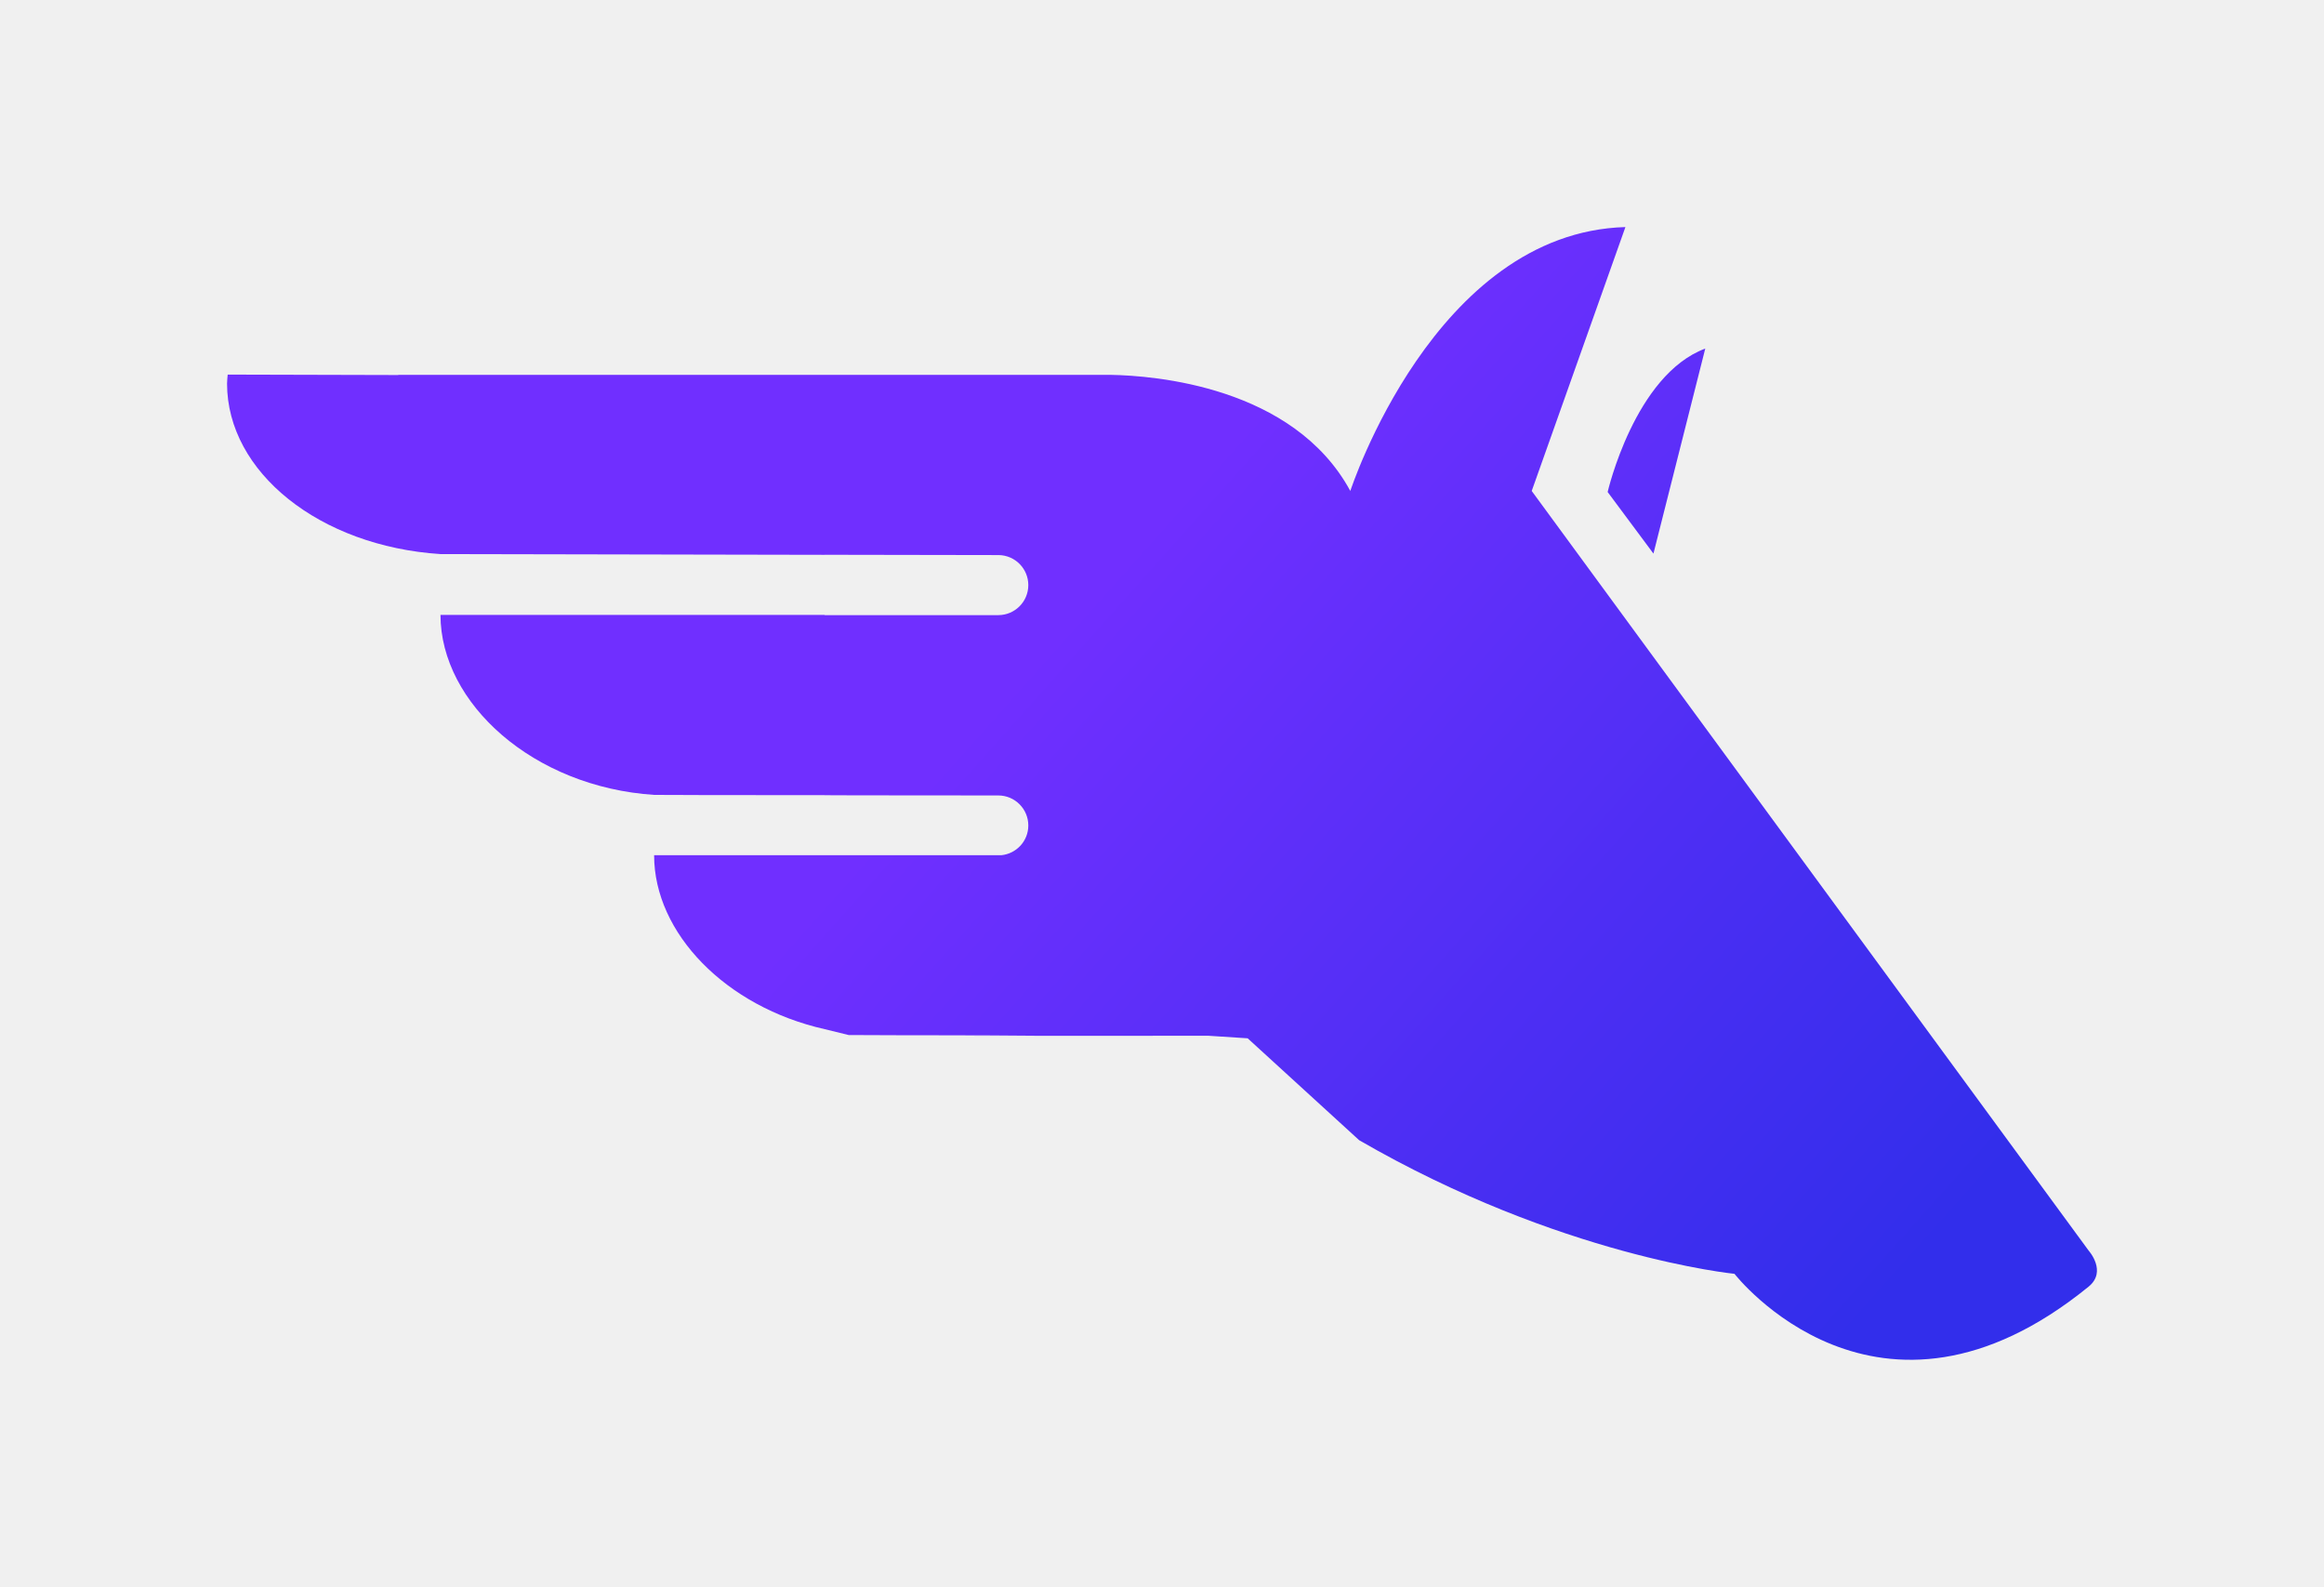
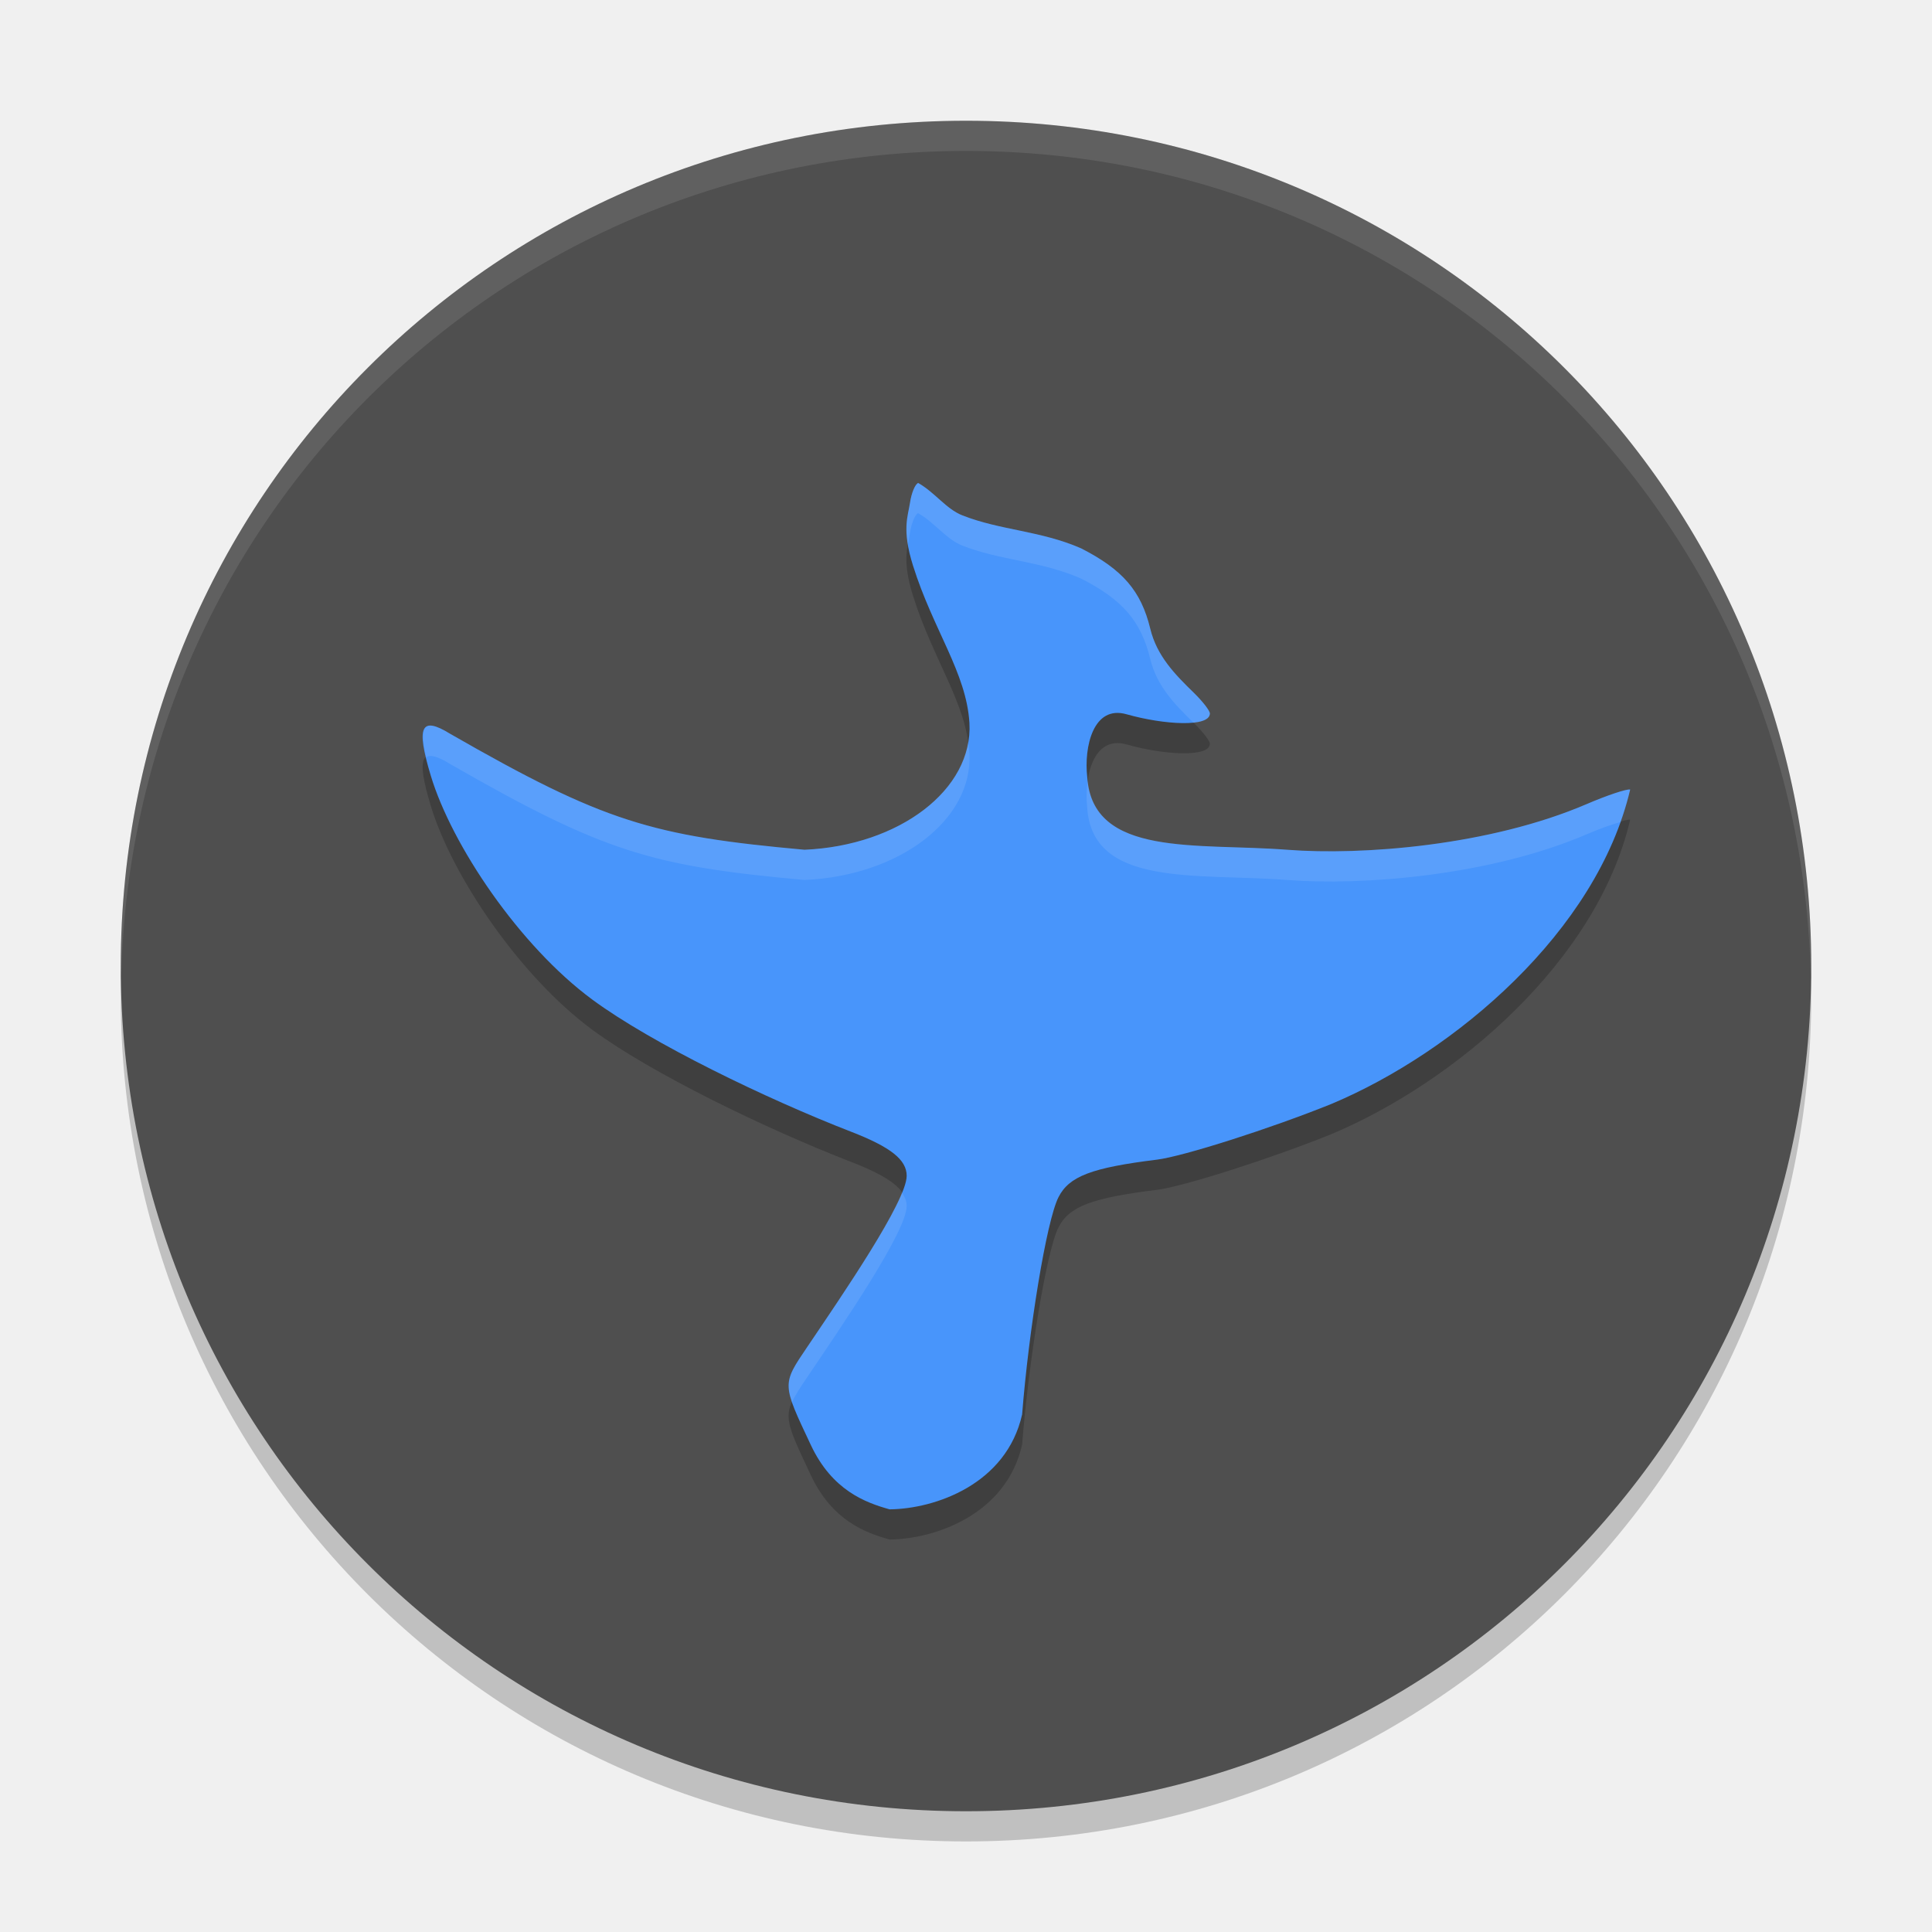
- <svg xmlns="http://www.w3.org/2000/svg" xmlns:xlink="http://www.w3.org/1999/xlink" width="51.181mm" height="34.943mm" viewBox="0 0 51.181 34.943" version="1.1" id="svg5807">
-   <defs id="defs5801">
-     <linearGradient id="linearGradient5890">
-       <stop style="stop-color:#322eeb;stop-opacity:1" offset="0" id="stop5886" />
-       <stop style="stop-color:#702fff;stop-opacity:1" offset="1" id="stop5888" />
-     </linearGradient>
-     <linearGradient xlink:href="#linearGradient5890" id="linearGradient5892" x1="37.362" y1="294.65" x2="19.99" y2="279.148" gradientUnits="userSpaceOnUse" gradientTransform="matrix(3.779528,0,0,3.779528,18.89764,-1009.351)" />
-   </defs>
-   <g id="layer1" transform="translate(5,-267.0574)">
-     <path style="display:inline;fill:url(#linearGradient5892);fill-opacity:1;stroke-width:0.997" d="m 135.293,18.898 c -15.91,0.45 -22.898,21.963 -22.898,21.963 -4.741,-8.737 -16.406,-9.6 -19.92,-9.662 l -59.322,-0.002 c -4.8e-4,0.004 -9.09e-4,0.008 -0.002,0.016 l -14.199,-0.037 c -0.026,0.25 -0.044,0.501 -0.053,0.752 0.008,7.377 7.712,13.531 17.76,14.186 l 31.982,0.062 v -0.004 l 14.494,0.025 c 1.363,0.023 2.456,1.135 2.457,2.498 0,1.378 -1.115,2.496 -2.492,2.5 v 0.002 H 68.641 v -0.021 H 37.486 c -0.606,0 -0.256,3.8e-5 -0.822,0 v 0.002 c 0.009,7.376 7.75,14.324 17.797,14.979 0,0 1.558,0.003 1.629,0.004 0.544,0.004 2.014,0.018 12.535,0.018 0.012,7.56e-4 0.025,0.003 0.037,0.004 0,0 1.917,0.02 14.438,0.02 1.378,0.004 2.492,1.122 2.492,2.5 0,1.295 -0.988,2.347 -2.25,2.475 h -12.701 -2 -14.195 v 0.016 c 0.007,6.467 5.958,12.602 14.195,14.459 l 2,0.49 c 5.267,0.033 10.535,0.004 15.803,0.059 -16.819,0.008 11.125,0.002 14.156,0.002 l 3.25,0.211 9.283,8.482 c 16.746,9.688 31.238,11.119 31.238,11.119 0,0 11.903,15.362 29.475,1.068 1.556,-1.266 0.014,-2.988 0.014,-2.988 L 127.494,40.861 Z M 36.664,51.178 c -8.32,0 -13.595,-9.23e-4 -14.051,-0.002 v 0.002 c -0.43,-5.67e-4 4.377,-3.4e-4 14.051,0 z M 141.939,29.01 c -5.875,2.187 -8.125,11.938 -8.125,11.938 l 3.812,5.125 z" id="rect269-7-1-0" transform="matrix(0.2645833,0,0,0.2645833,-5,267.0574)" />
-   </g>
+ <svg xmlns="http://www.w3.org/2000/svg" width="64" height="64" version="1">
+   <path style="opacity:0.2" d="M 32,5 C 16.488,5 4,17.488 4,33 4,48.512 16.488,61 32,61 47.512,61 60,48.512 60,33 60,17.488 47.512,5 32,5 Z" />
+   <path style="fill:#4f4f4f" d="M 32,4 C 16.488,4 4,16.488 4,32 4,47.512 16.488,60 32,60 47.512,60 60,47.512 60,32 60,16.488 47.512,4 32,4 Z" />
+   <path style="opacity:0.2" d="m 29.473,51 c -0.813,-0.226 -1.906,-0.633 -2.61,-2.126 -0.966,-2.05 -0.965,-2.007 -0.119,-3.258 1.173,-1.736 3.291,-4.823 3.291,-5.666 0,-0.531 -0.527,-0.95 -1.831,-1.456 -2.811,-1.09 -6.62,-2.933 -8.584,-4.382 -2.405,-1.775 -4.652,-5.103 -5.351,-7.421 -0.492,-1.63 -0.328,-1.982 0.643,-1.383 5.096,2.925 6.688,3.383 11.738,3.841 3.138,-0.137 5.586,-1.991 5.464,-4.199 -0.1,-1.666 -1.202,-3.083 -1.87,-5.215 -0.377,-1.203 -0.167,-1.624 -0.098,-2.086 0.047,-0.318 0.169,-0.611 0.27,-0.65 0.556,0.315 0.925,0.861 1.46,1.072 1.264,0.499 2.597,0.506 3.94,1.095 1.373,0.702 1.984,1.407 2.289,2.664 0.219,0.903 0.82,1.513 1.44,2.117 0.294,0.286 0.534,0.596 0.534,0.687 0,0.465 -1.517,0.379 -2.765,0.026 -1.097,-0.31 -1.411,1.079 -1.298,2.083 0.169,2.668 3.643,2.174 6.618,2.406 2.481,0.194 6.713,-0.132 9.929,-1.514 0.673,-0.289 1.321,-0.506 1.439,-0.481 -1.097,4.699 -5.814,8.699 -9.891,10.413 -2.011,0.813 -4.914,1.74 -5.786,1.848 -2.168,0.268 -2.911,0.552 -3.262,1.245 -0.4,0.79 -0.987,4.429 -1.204,7.196 -0.521,2.315 -2.885,3.126 -4.384,3.143 z" />
+   <path style="fill:#4895fb" d="m 29.473,50 c -0.813,-0.226 -1.906,-0.633 -2.61,-2.126 -0.966,-2.05 -0.965,-2.007 -0.119,-3.258 1.173,-1.736 3.291,-4.823 3.291,-5.666 0,-0.531 -0.527,-0.95 -1.831,-1.456 -2.811,-1.09 -6.62,-2.933 -8.584,-4.382 -2.405,-1.775 -4.652,-5.103 -5.351,-7.421 -0.492,-1.63 -0.328,-1.982 0.643,-1.383 5.096,2.925 6.688,3.383 11.738,3.841 3.138,-0.137 5.586,-1.991 5.464,-4.199 -0.1,-1.666 -1.202,-3.083 -1.87,-5.215 -0.377,-1.203 -0.167,-1.624 -0.098,-2.086 0.047,-0.318 0.169,-0.611 0.27,-0.65 0.556,0.315 0.925,0.861 1.46,1.072 1.264,0.499 2.597,0.506 3.94,1.095 1.373,0.702 1.984,1.407 2.289,2.664 0.219,0.903 0.82,1.513 1.44,2.117 0.294,0.286 0.534,0.596 0.534,0.687 0,0.465 -1.517,0.379 -2.765,0.026 -1.097,-0.31 -1.411,1.079 -1.298,2.083 0.169,2.668 3.643,2.174 6.618,2.406 2.481,0.194 6.713,-0.132 9.929,-1.514 0.673,-0.289 1.321,-0.506 1.439,-0.481 -1.097,4.699 -5.814,8.699 -9.891,10.413 -2.011,0.813 -4.914,1.74 -5.786,1.848 -2.168,0.268 -2.911,0.552 -3.262,1.245 -0.4,0.79 -0.987,4.429 -1.204,7.196 -0.521,2.315 -2.885,3.126 -4.384,3.143 z" />
+   <path style="opacity:0.1;fill:#ffffff" d="M 32 4 C 16.488 4 4 16.488 4 32 C 4 32.113 4.011 32.224 4.018 32.336 C 4.369 17.134 16.711 5 32 5 C 47.289 5 59.631 17.134 59.982 32.336 C 59.989 32.224 60 32.113 60 32 C 60 16.488 47.512 4 32 4 z" />
+   <path style="fill:#ffffff;opacity:0.1" d="M 30.414 16 C 30.313 16.039 30.192 16.332 30.145 16.65 C 30.092 17.006 29.962 17.345 30.074 18.027 C 30.099 17.895 30.126 17.773 30.145 17.65 C 30.192 17.332 30.313 17.039 30.414 17 C 30.97 17.315 31.341 17.861 31.875 18.072 C 33.139 18.571 34.472 18.577 35.814 19.166 C 37.187 19.868 37.798 20.573 38.104 21.83 C 38.322 22.73 38.919 23.339 39.537 23.941 C 39.866 23.906 40.076 23.808 40.076 23.635 C 40.076 23.543 39.837 23.234 39.543 22.947 C 38.923 22.343 38.323 21.733 38.104 20.83 C 37.798 19.573 37.187 18.868 35.814 18.166 C 34.472 17.577 33.139 17.571 31.875 17.072 C 31.341 16.861 30.97 16.315 30.414 16 z M 14.332 24.043 C 13.988 23.982 13.948 24.342 14.119 25.086 C 14.256 24.986 14.511 25.062 14.912 25.309 C 20.008 28.234 21.6 28.692 26.65 29.15 C 29.788 29.014 32.236 27.16 32.113 24.951 C 32.106 24.835 32.085 24.722 32.068 24.607 C 31.728 26.515 29.47 28.028 26.65 28.15 C 21.6 27.692 20.008 27.234 14.912 24.309 C 14.669 24.159 14.476 24.069 14.332 24.043 z M 36.031 25.863 C 35.989 26.157 35.982 26.465 36.014 26.744 C 36.182 29.413 39.657 28.918 42.633 29.15 C 45.114 29.344 49.345 29.018 52.561 27.637 C 53.021 27.439 53.401 27.308 53.676 27.232 C 53.802 26.877 53.915 26.52 54 26.156 C 53.882 26.132 53.234 26.347 52.561 26.637 C 49.345 28.018 45.114 28.344 42.633 28.15 C 39.705 27.922 36.3 28.39 36.031 25.863 z M 29.877 39.508 C 29.382 40.736 27.734 43.15 26.744 44.615 C 26.17 45.465 25.996 45.729 26.238 46.445 C 26.339 46.221 26.504 45.971 26.744 45.615 C 27.917 43.879 30.035 40.792 30.035 39.949 C 30.035 39.793 29.974 39.649 29.877 39.508 z" />
</svg>
